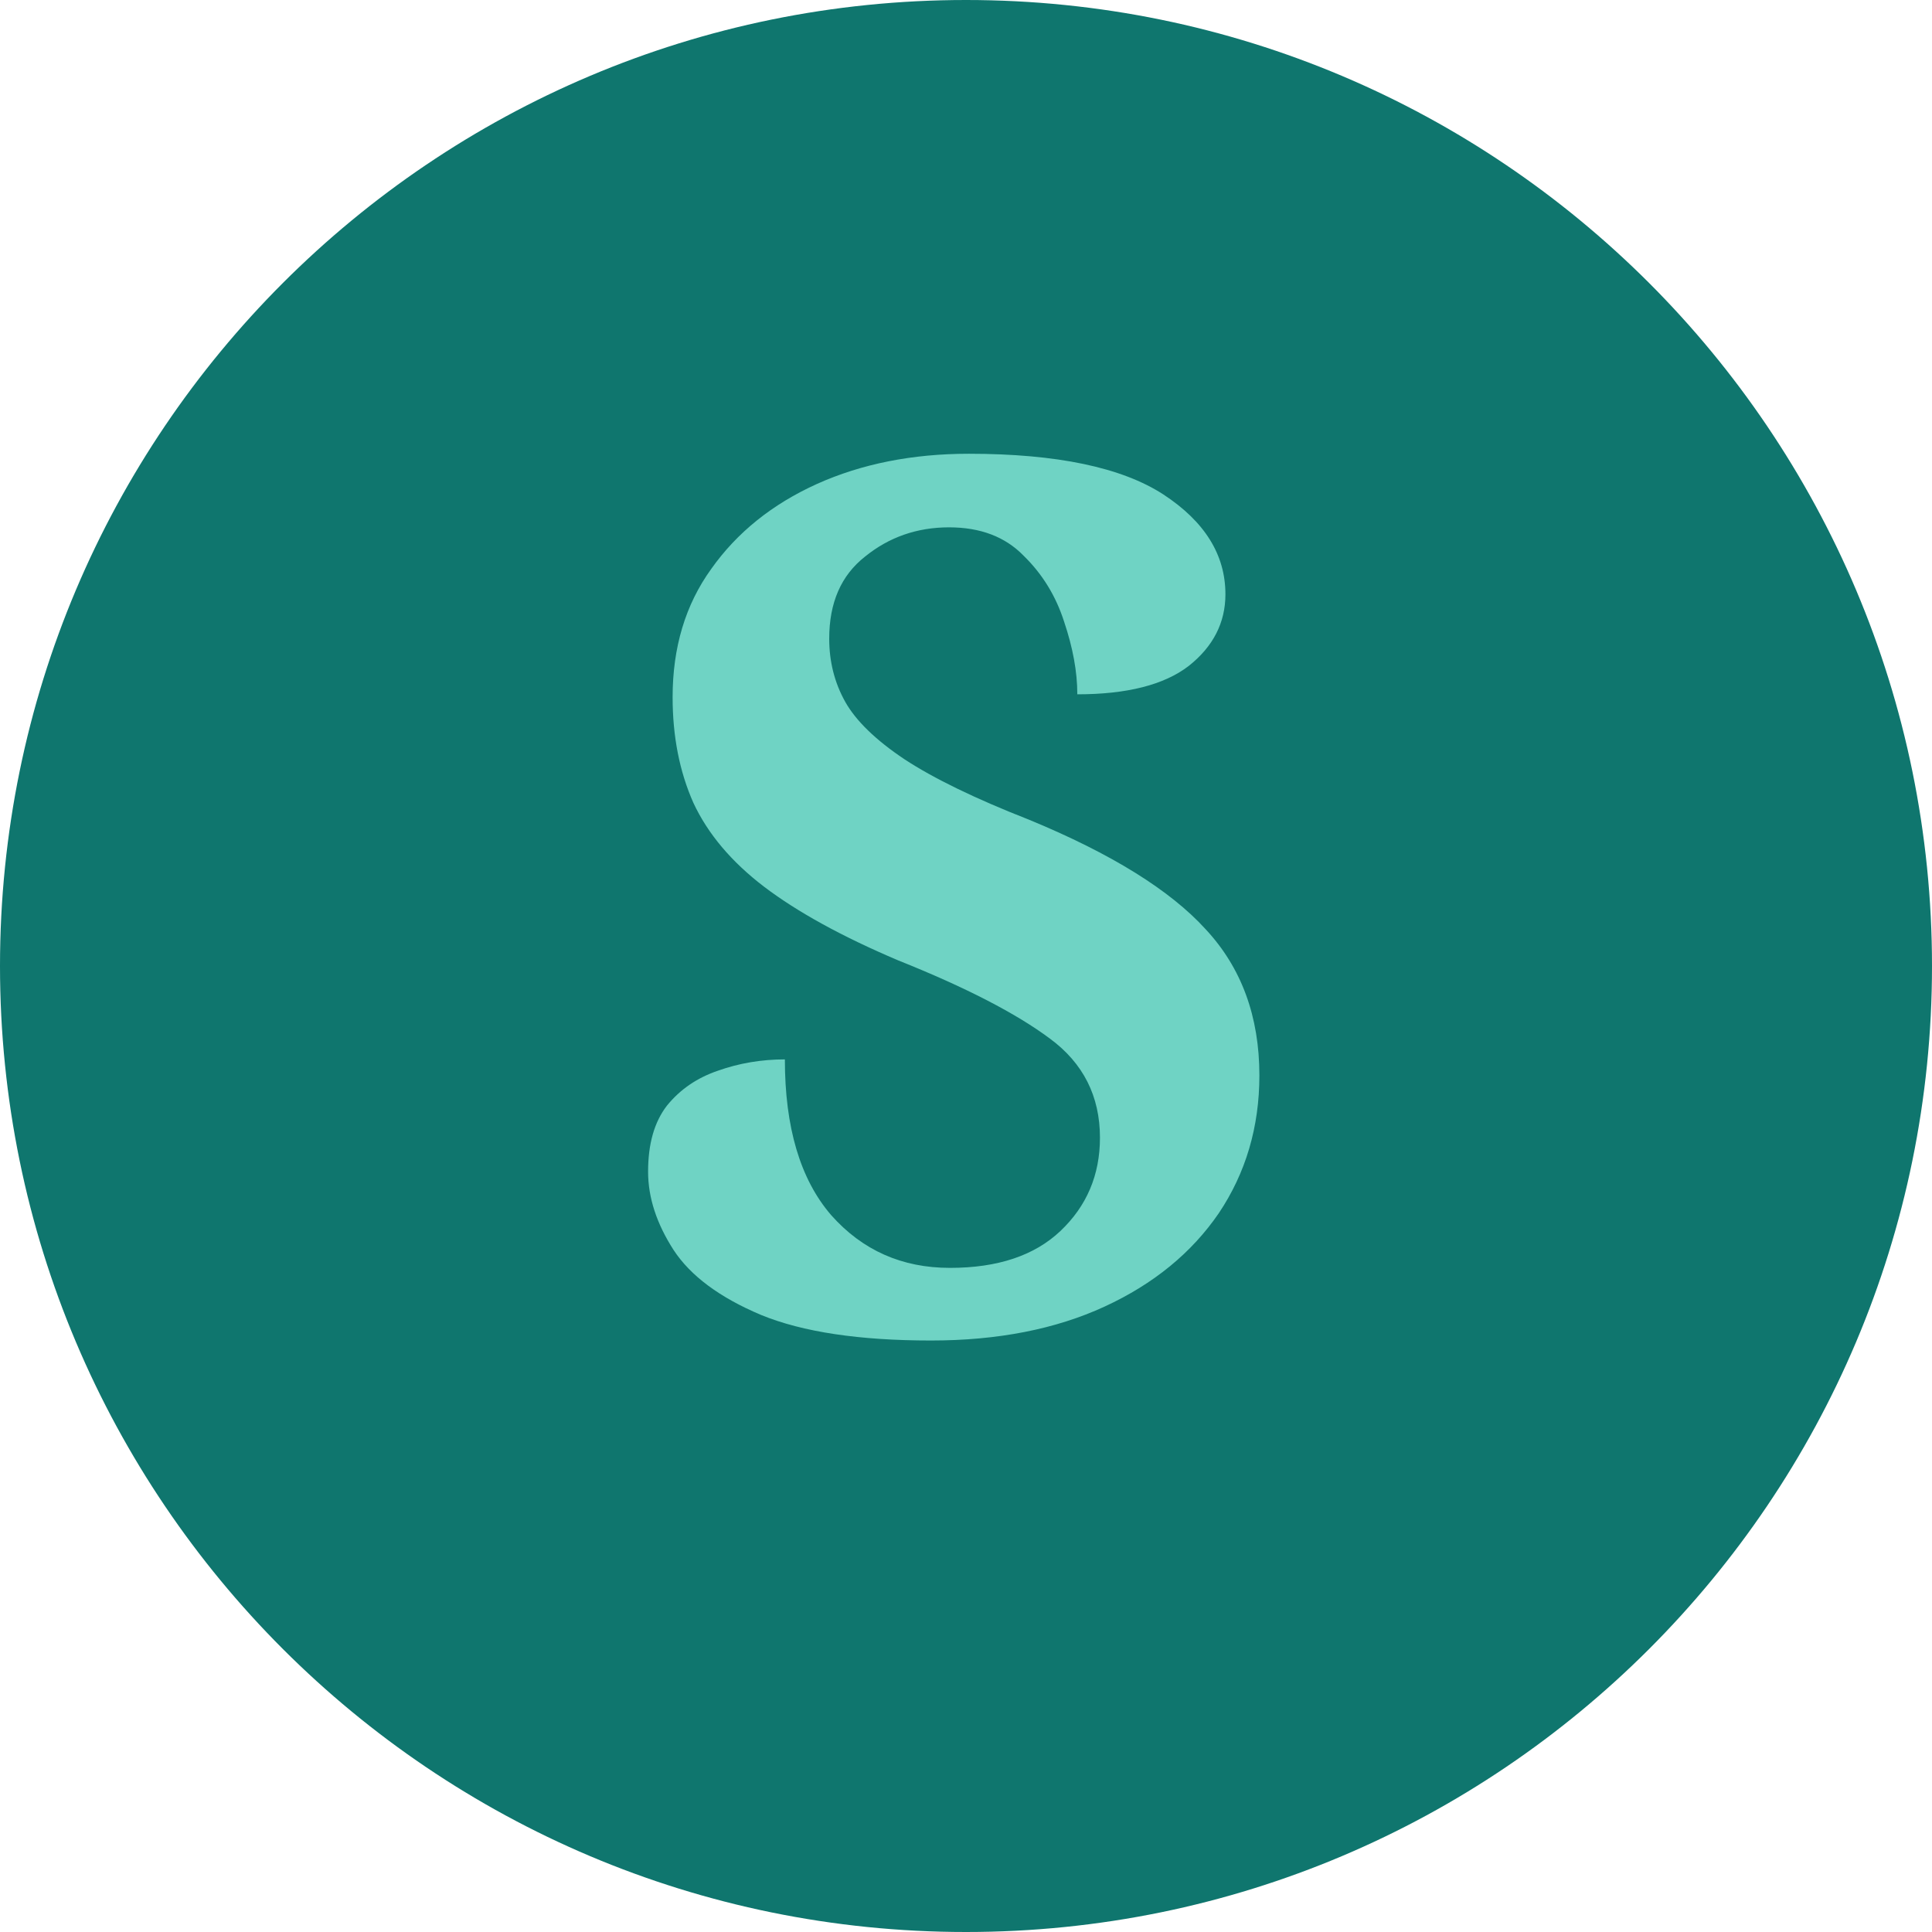
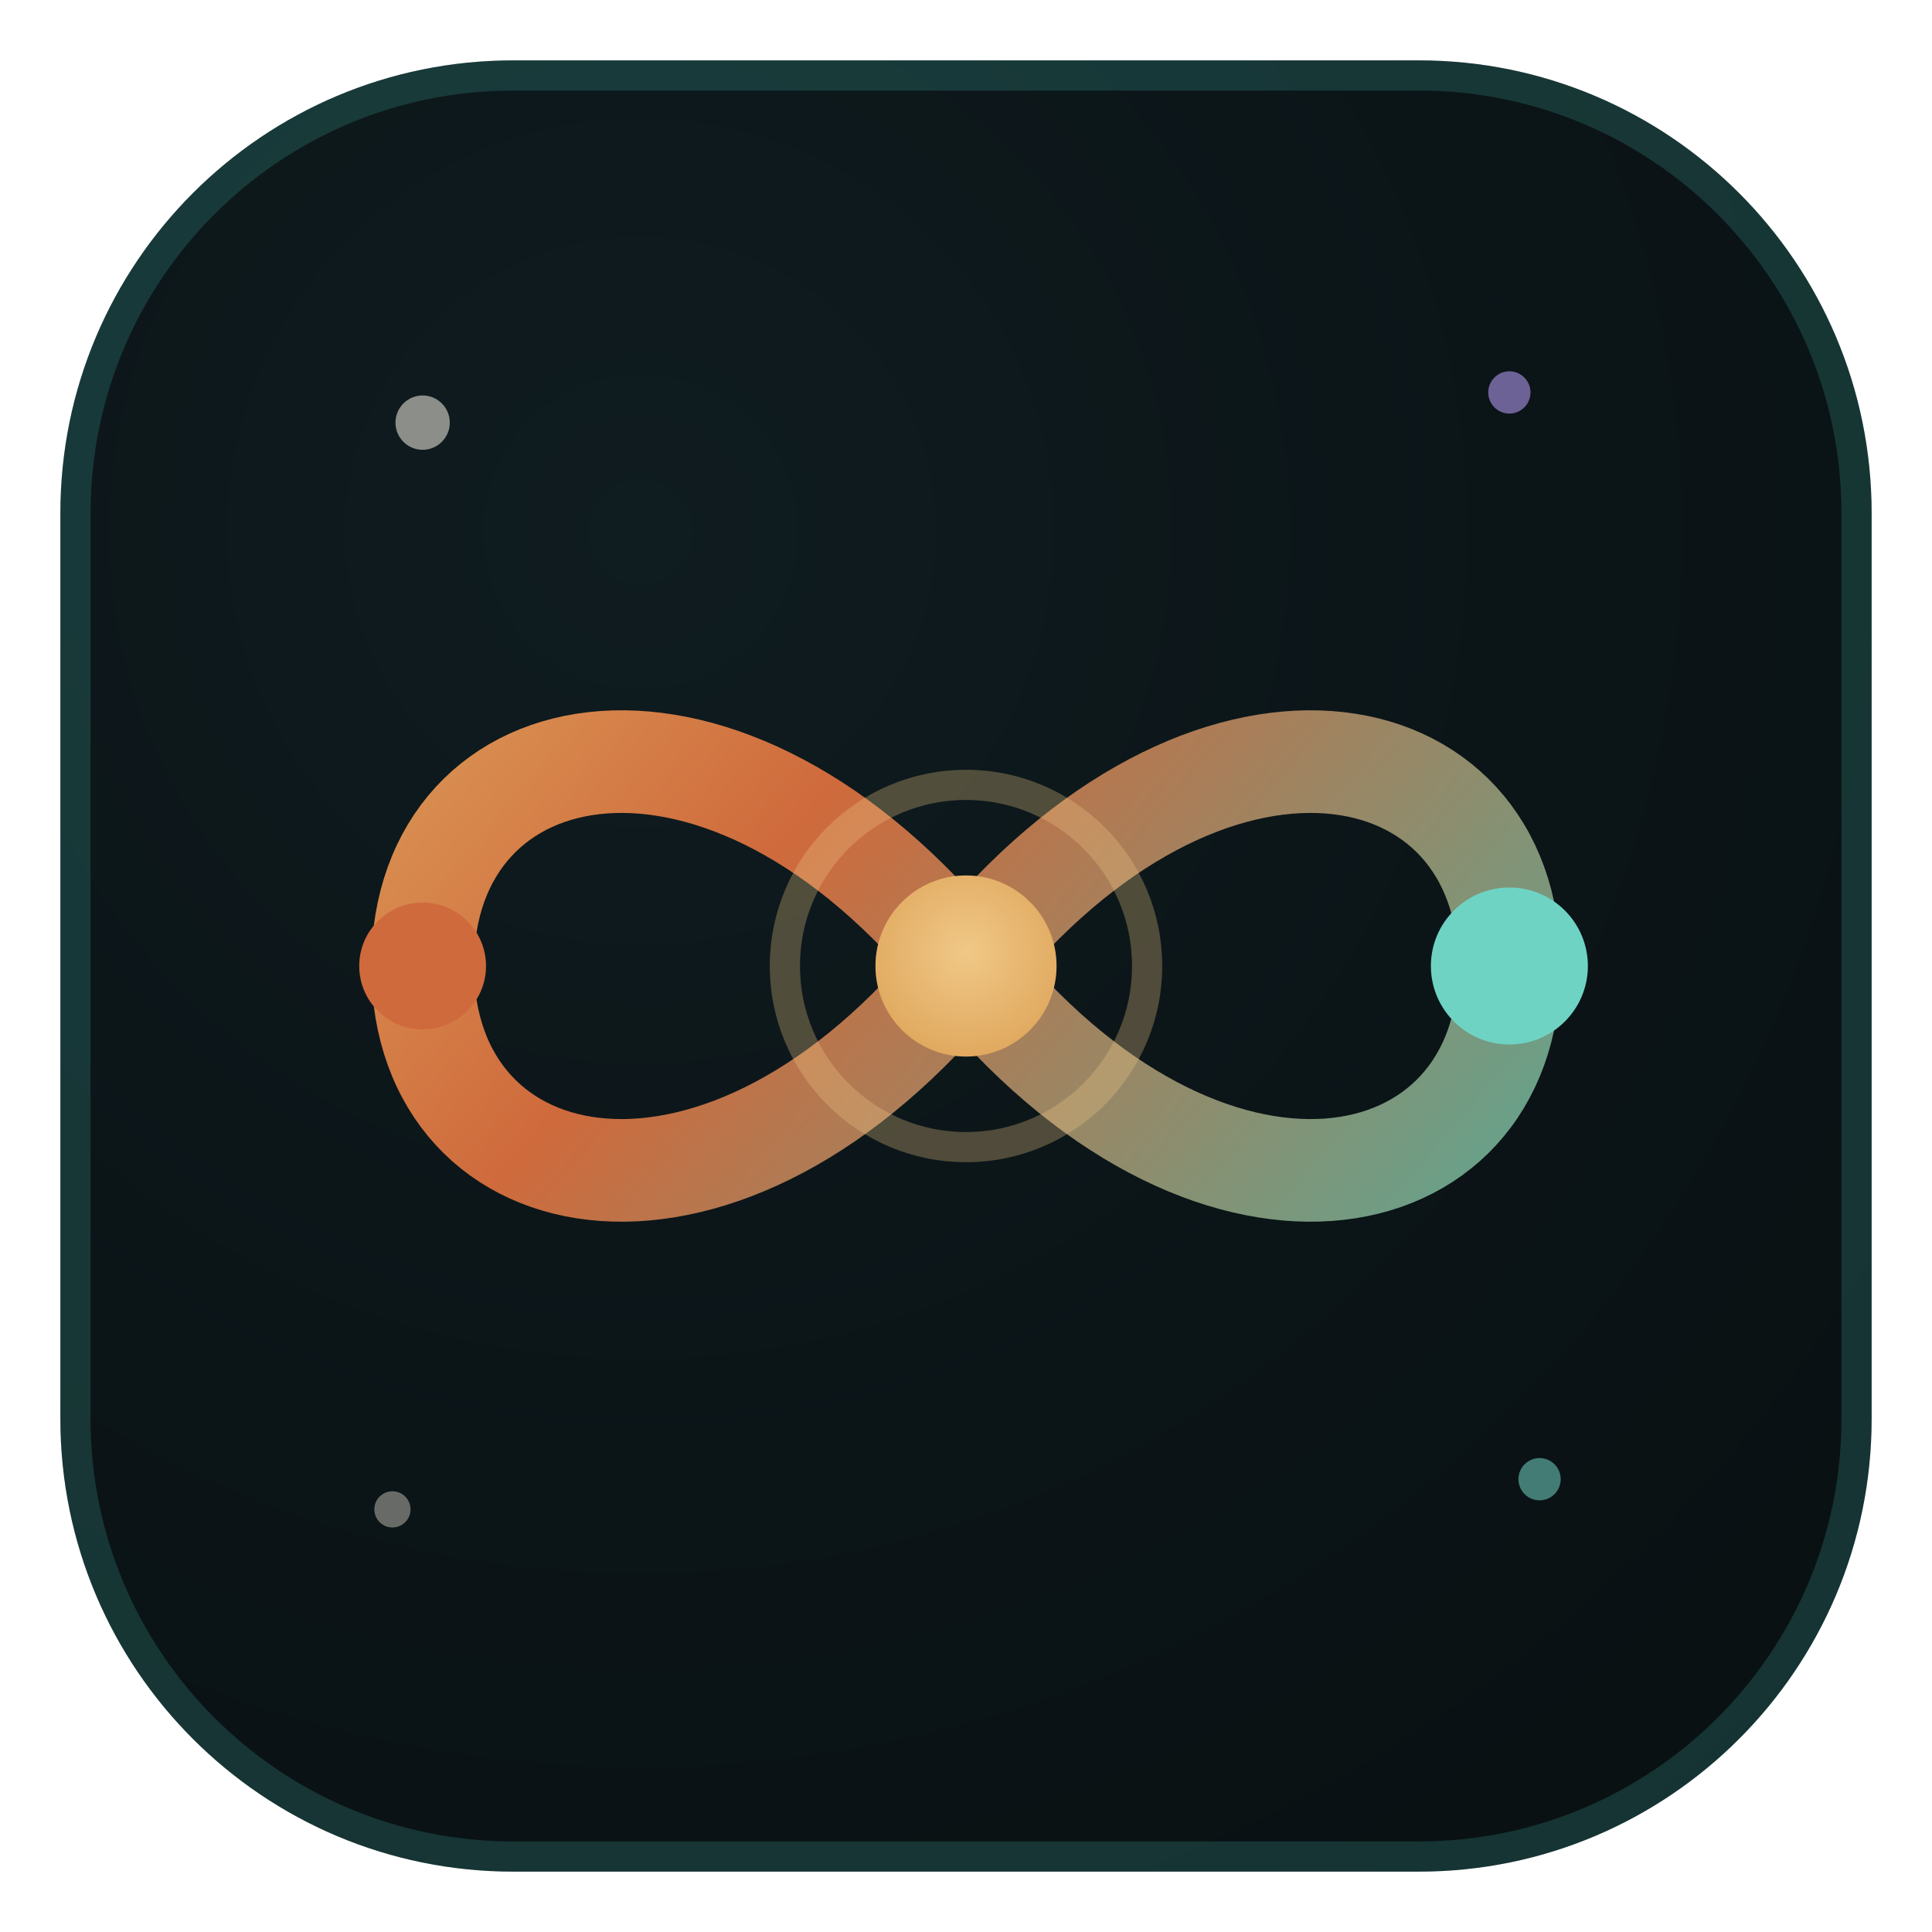
- <svg xmlns="http://www.w3.org/2000/svg" viewBox="0 0 32 32">
-   <circle cx="16" cy="16" r="16" fill="#0f766e" />
-   <text x="16" y="22" font-family="serif" font-size="20" font-weight="bold" text-anchor="middle" fill="#6fd3c4">S</text>
+ <svg xmlns="http://www.w3.org/2000/svg" viewBox="0 0 64 64" width="64" height="64" role="img" aria-label="Steven Vallejo">
+   <defs>
+     <linearGradient id="sv-sig" x1="12" y1="16" x2="52" y2="50" gradientUnits="userSpaceOnUse">
+       <stop offset="0" stop-color="#e0a85e" />
+       <stop offset="0.35" stop-color="#cf6a3c" />
+       <stop offset="1" stop-color="#43b5a6" />
+     </linearGradient>
+     <radialGradient id="sv-cosmos" cx="0.32" cy="0.26" r="0.95">
+       <stop offset="0" stop-color="#0f1c20" />
+       <stop offset="0.55" stop-color="#0b1417" />
+       <stop offset="1" stop-color="#091012" />
+     </radialGradient>
+     <radialGradient id="sv-core" cx="0.5" cy="0.42" r="0.6">
+       <stop offset="0" stop-color="#f0c887" />
+       <stop offset="1" stop-color="#e0a85e" />
+     </radialGradient>
+   </defs>
+   <rect x="2" y="2" width="60" height="60" rx="15" fill="url(#sv-cosmos)" />
+   <rect x="2.5" y="2.5" width="59" height="59" rx="14.5" fill="none" stroke="#43b5a6" stroke-opacity="0.22" stroke-width="1" />
+   <circle cx="14" cy="14" r="0.9" fill="#f3ece0" fill-opacity="0.55" />
+   <circle cx="50" cy="13" r="0.7" fill="#8d7cc0" fill-opacity="0.75" />
+   <circle cx="51" cy="49" r="0.7" fill="#6fd3c4" fill-opacity="0.55" />
+   <circle cx="13" cy="50" r="0.6" fill="#f3ece0" fill-opacity="0.40" />
+   <path d="M32 32            C 24 22, 14 24, 14 32            C 14 40, 24 42, 32 32            C 40 22, 50 24, 50 32            C 50 40, 40 42, 32 32 Z" fill="none" stroke="url(#sv-sig)" stroke-width="3.4" stroke-linecap="round" stroke-linejoin="round" />
+   <circle cx="50" cy="32" r="2.6" fill="#6fd3c4" />
+   <circle cx="14" cy="32" r="2.1" fill="#cf6a3c" />
+   <circle cx="32" cy="32" r="3" fill="url(#sv-core)" />
+   <circle cx="32" cy="32" r="6" fill="none" stroke="#f0c887" stroke-opacity="0.30" stroke-width="1" />
</svg>
